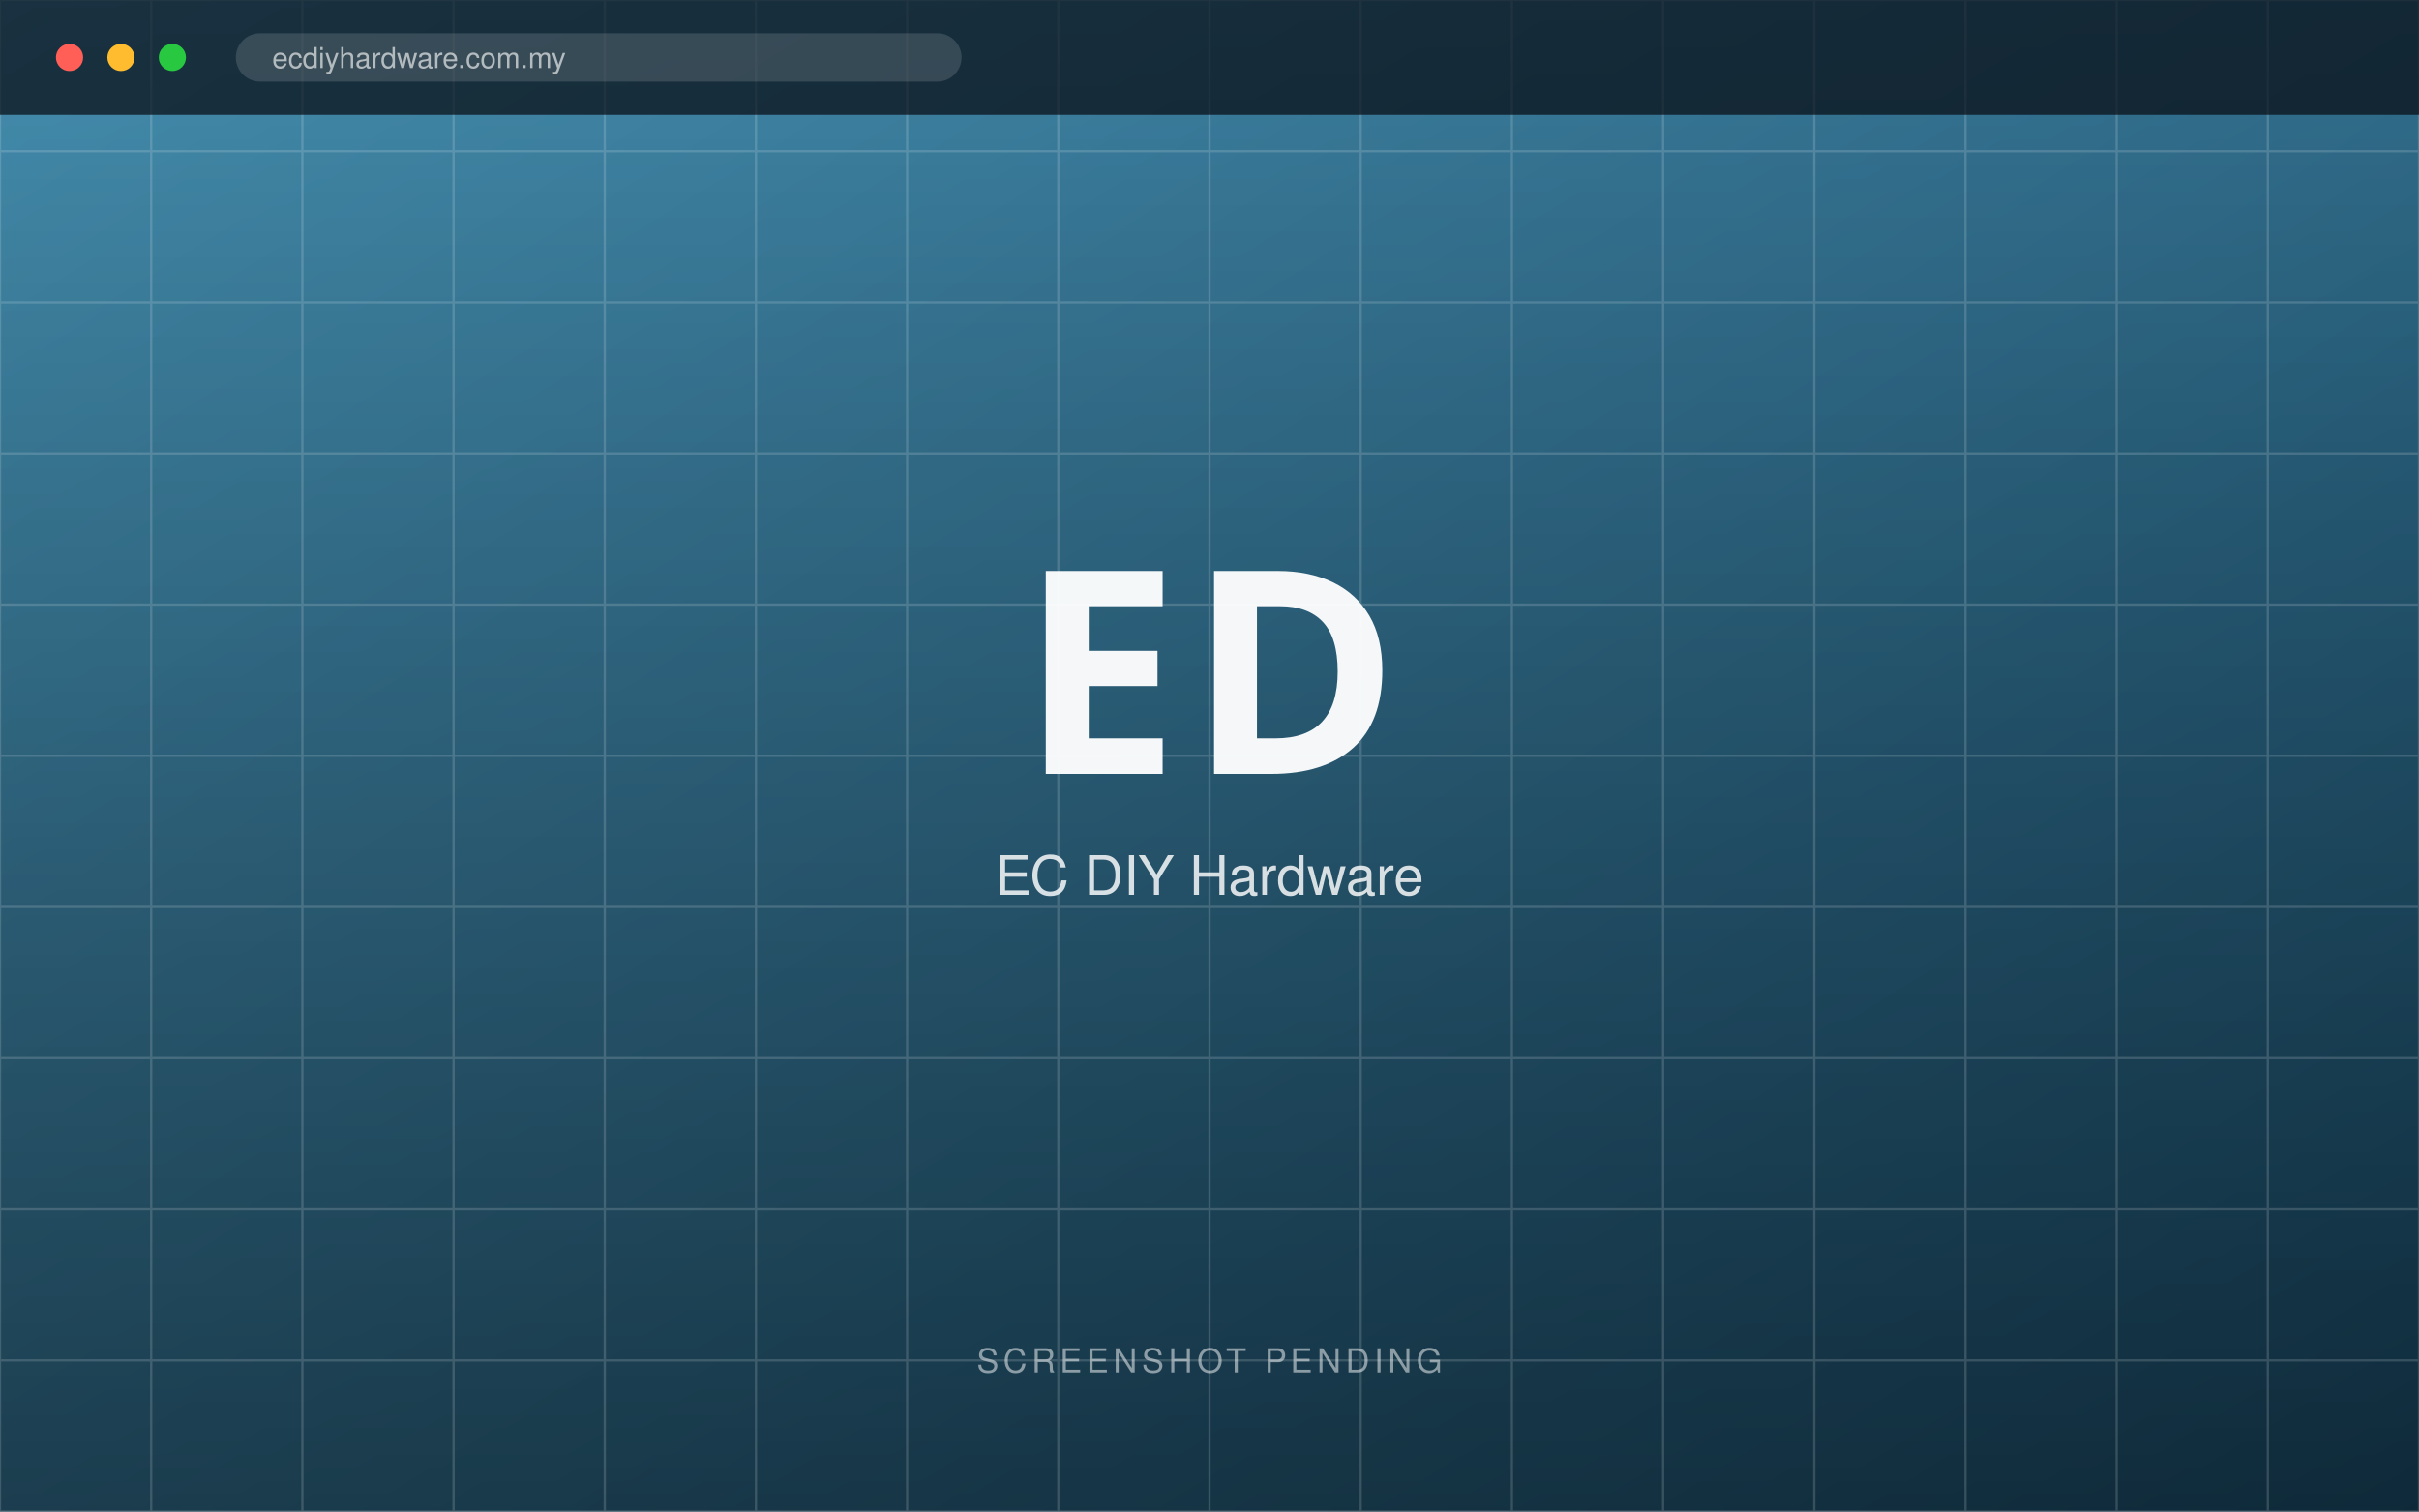
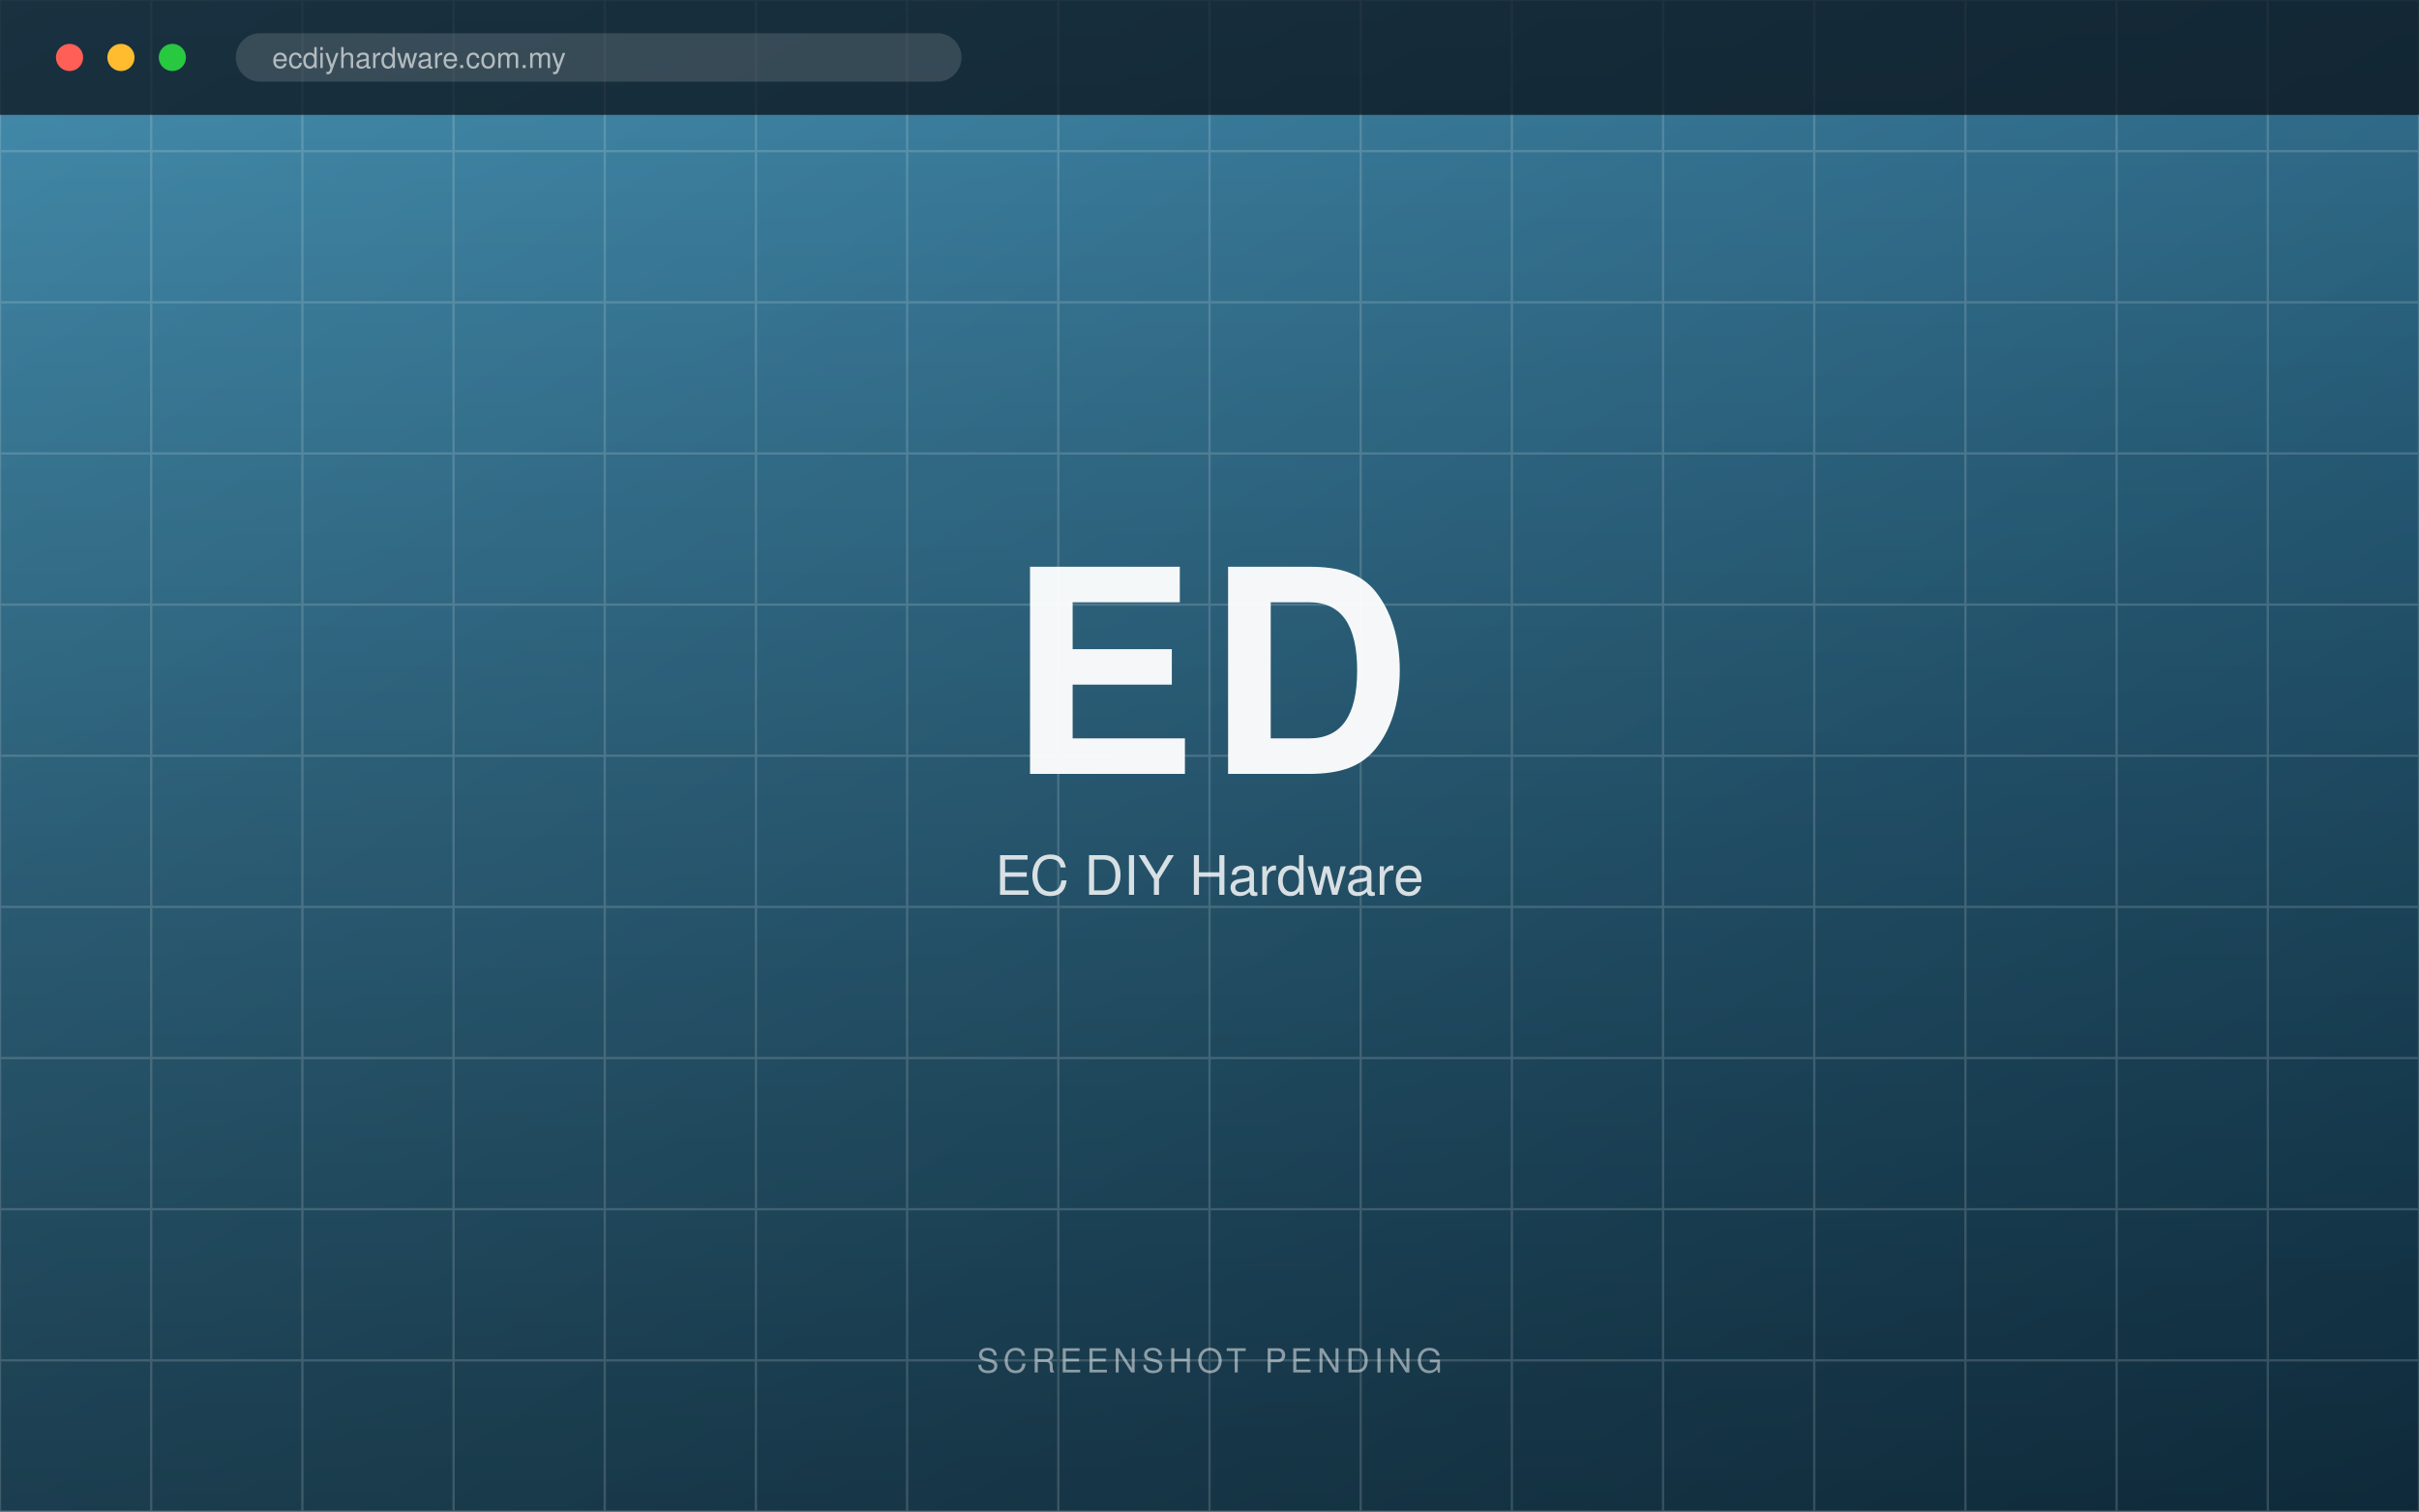
<svg xmlns="http://www.w3.org/2000/svg" viewBox="0 0 1600 1000" width="1600" height="1000" role="img" aria-label="EC DIY Hardware">
  <defs>
    <linearGradient id="g" x1="0" y1="0" x2="1" y2="1">
      <stop offset="0%" stop-color="#4FA3C7" stop-opacity=".85" />
      <stop offset="100%" stop-color="#1B4E6B" stop-opacity=".95" />
    </linearGradient>
    <linearGradient id="v" x1="0" y1="0" x2="0" y2="1">
      <stop offset="0%" stop-color="#000" stop-opacity="0" />
      <stop offset="100%" stop-color="#000" stop-opacity=".45" />
    </linearGradient>
  </defs>
  <rect width="1600" height="1000" fill="#101C2E" />
  <rect x="0" y="0" width="1600" height="1000" fill="url(#g)" />
  <rect x="0" y="0" width="1600" height="1000" fill="url(#v)" />
  <g opacity=".16" stroke="#fff" stroke-width="1.5">
    <line x1="0" y1="0" x2="1600" y2="0" />
    <line x1="0" y1="100" x2="1600" y2="100" />
    <line x1="0" y1="200" x2="1600" y2="200" />
    <line x1="0" y1="300" x2="1600" y2="300" />
    <line x1="0" y1="400" x2="1600" y2="400" />
    <line x1="0" y1="500" x2="1600" y2="500" />
    <line x1="0" y1="600" x2="1600" y2="600" />
    <line x1="0" y1="700" x2="1600" y2="700" />
    <line x1="0" y1="800" x2="1600" y2="800" />
    <line x1="0" y1="900" x2="1600" y2="900" />
    <line x1="0" y1="1000" x2="1600" y2="1000" />
    <line x1="0" y1="0" x2="0" y2="1000" />
    <line x1="100" y1="0" x2="100" y2="1000" />
    <line x1="200" y1="0" x2="200" y2="1000" />
    <line x1="300" y1="0" x2="300" y2="1000" />
    <line x1="400" y1="0" x2="400" y2="1000" />
    <line x1="500" y1="0" x2="500" y2="1000" />
    <line x1="600" y1="0" x2="600" y2="1000" />
    <line x1="700" y1="0" x2="700" y2="1000" />
    <line x1="800" y1="0" x2="800" y2="1000" />
    <line x1="900" y1="0" x2="900" y2="1000" />
    <line x1="1000" y1="0" x2="1000" y2="1000" />
    <line x1="1100" y1="0" x2="1100" y2="1000" />
    <line x1="1200" y1="0" x2="1200" y2="1000" />
    <line x1="1300" y1="0" x2="1300" y2="1000" />
    <line x1="1400" y1="0" x2="1400" y2="1000" />
    <line x1="1500" y1="0" x2="1500" y2="1000" />
    <line x1="1600" y1="0" x2="1600" y2="1000" />
  </g>
  <rect x="0" y="0" width="1600" height="76" fill="#04060C" opacity=".68" />
  <circle cx="46" cy="38" r="9" fill="#FF5F57" />
  <circle cx="80" cy="38" r="9" fill="#FEBC2E" />
  <circle cx="114" cy="38" r="9" fill="#28C840" />
  <rect x="156" y="22" width="480" height="32" rx="16" fill="#fff" opacity=".14" />
-   <text x="180" y="45" font-family="'Chakra Petch',Helvetica,Arial,sans-serif" font-size="19" fill="#fff" opacity=".62">ecdiyhardware.com.my</text>
-   <text x="800" y="512" text-anchor="middle" font-family="'Big Shoulders Display',Haettenschweiler,'Arial Narrow',sans-serif" font-size="188" font-weight="700" fill="#fff" opacity=".95" letter-spacing="6">ED</text>
-   <text x="800" y="592" text-anchor="middle" font-family="'Chakra Petch',Helvetica,Arial,sans-serif" font-size="36" font-weight="500" fill="#fff" opacity=".82">EC DIY Hardware</text>
-   <text x="800" y="908" text-anchor="middle" font-family="'Chakra Petch',Helvetica,Arial,sans-serif" font-size="22" fill="#fff" opacity=".5" letter-spacing="3">SCREENSHOT PENDING</text>
+   <text x="180" y="45" font-family="Archivo,Helvetica,Arial,sans-serif" font-size="19" fill="#fff" opacity=".62">ecdiyhardware.com.my</text>
+   <text x="800" y="512" text-anchor="middle" font-family="Archivo,Helvetica,Arial,sans-serif" font-size="188" font-weight="700" fill="#fff" opacity=".95" letter-spacing="6">ED</text>
+   <text x="800" y="592" text-anchor="middle" font-family="Archivo,Helvetica,Arial,sans-serif" font-size="36" font-weight="500" fill="#fff" opacity=".82">EC DIY Hardware</text>
+   <text x="800" y="908" text-anchor="middle" font-family="Archivo,Helvetica,Arial,sans-serif" font-size="22" fill="#fff" opacity=".5" letter-spacing="3">SCREENSHOT PENDING</text>
</svg>
